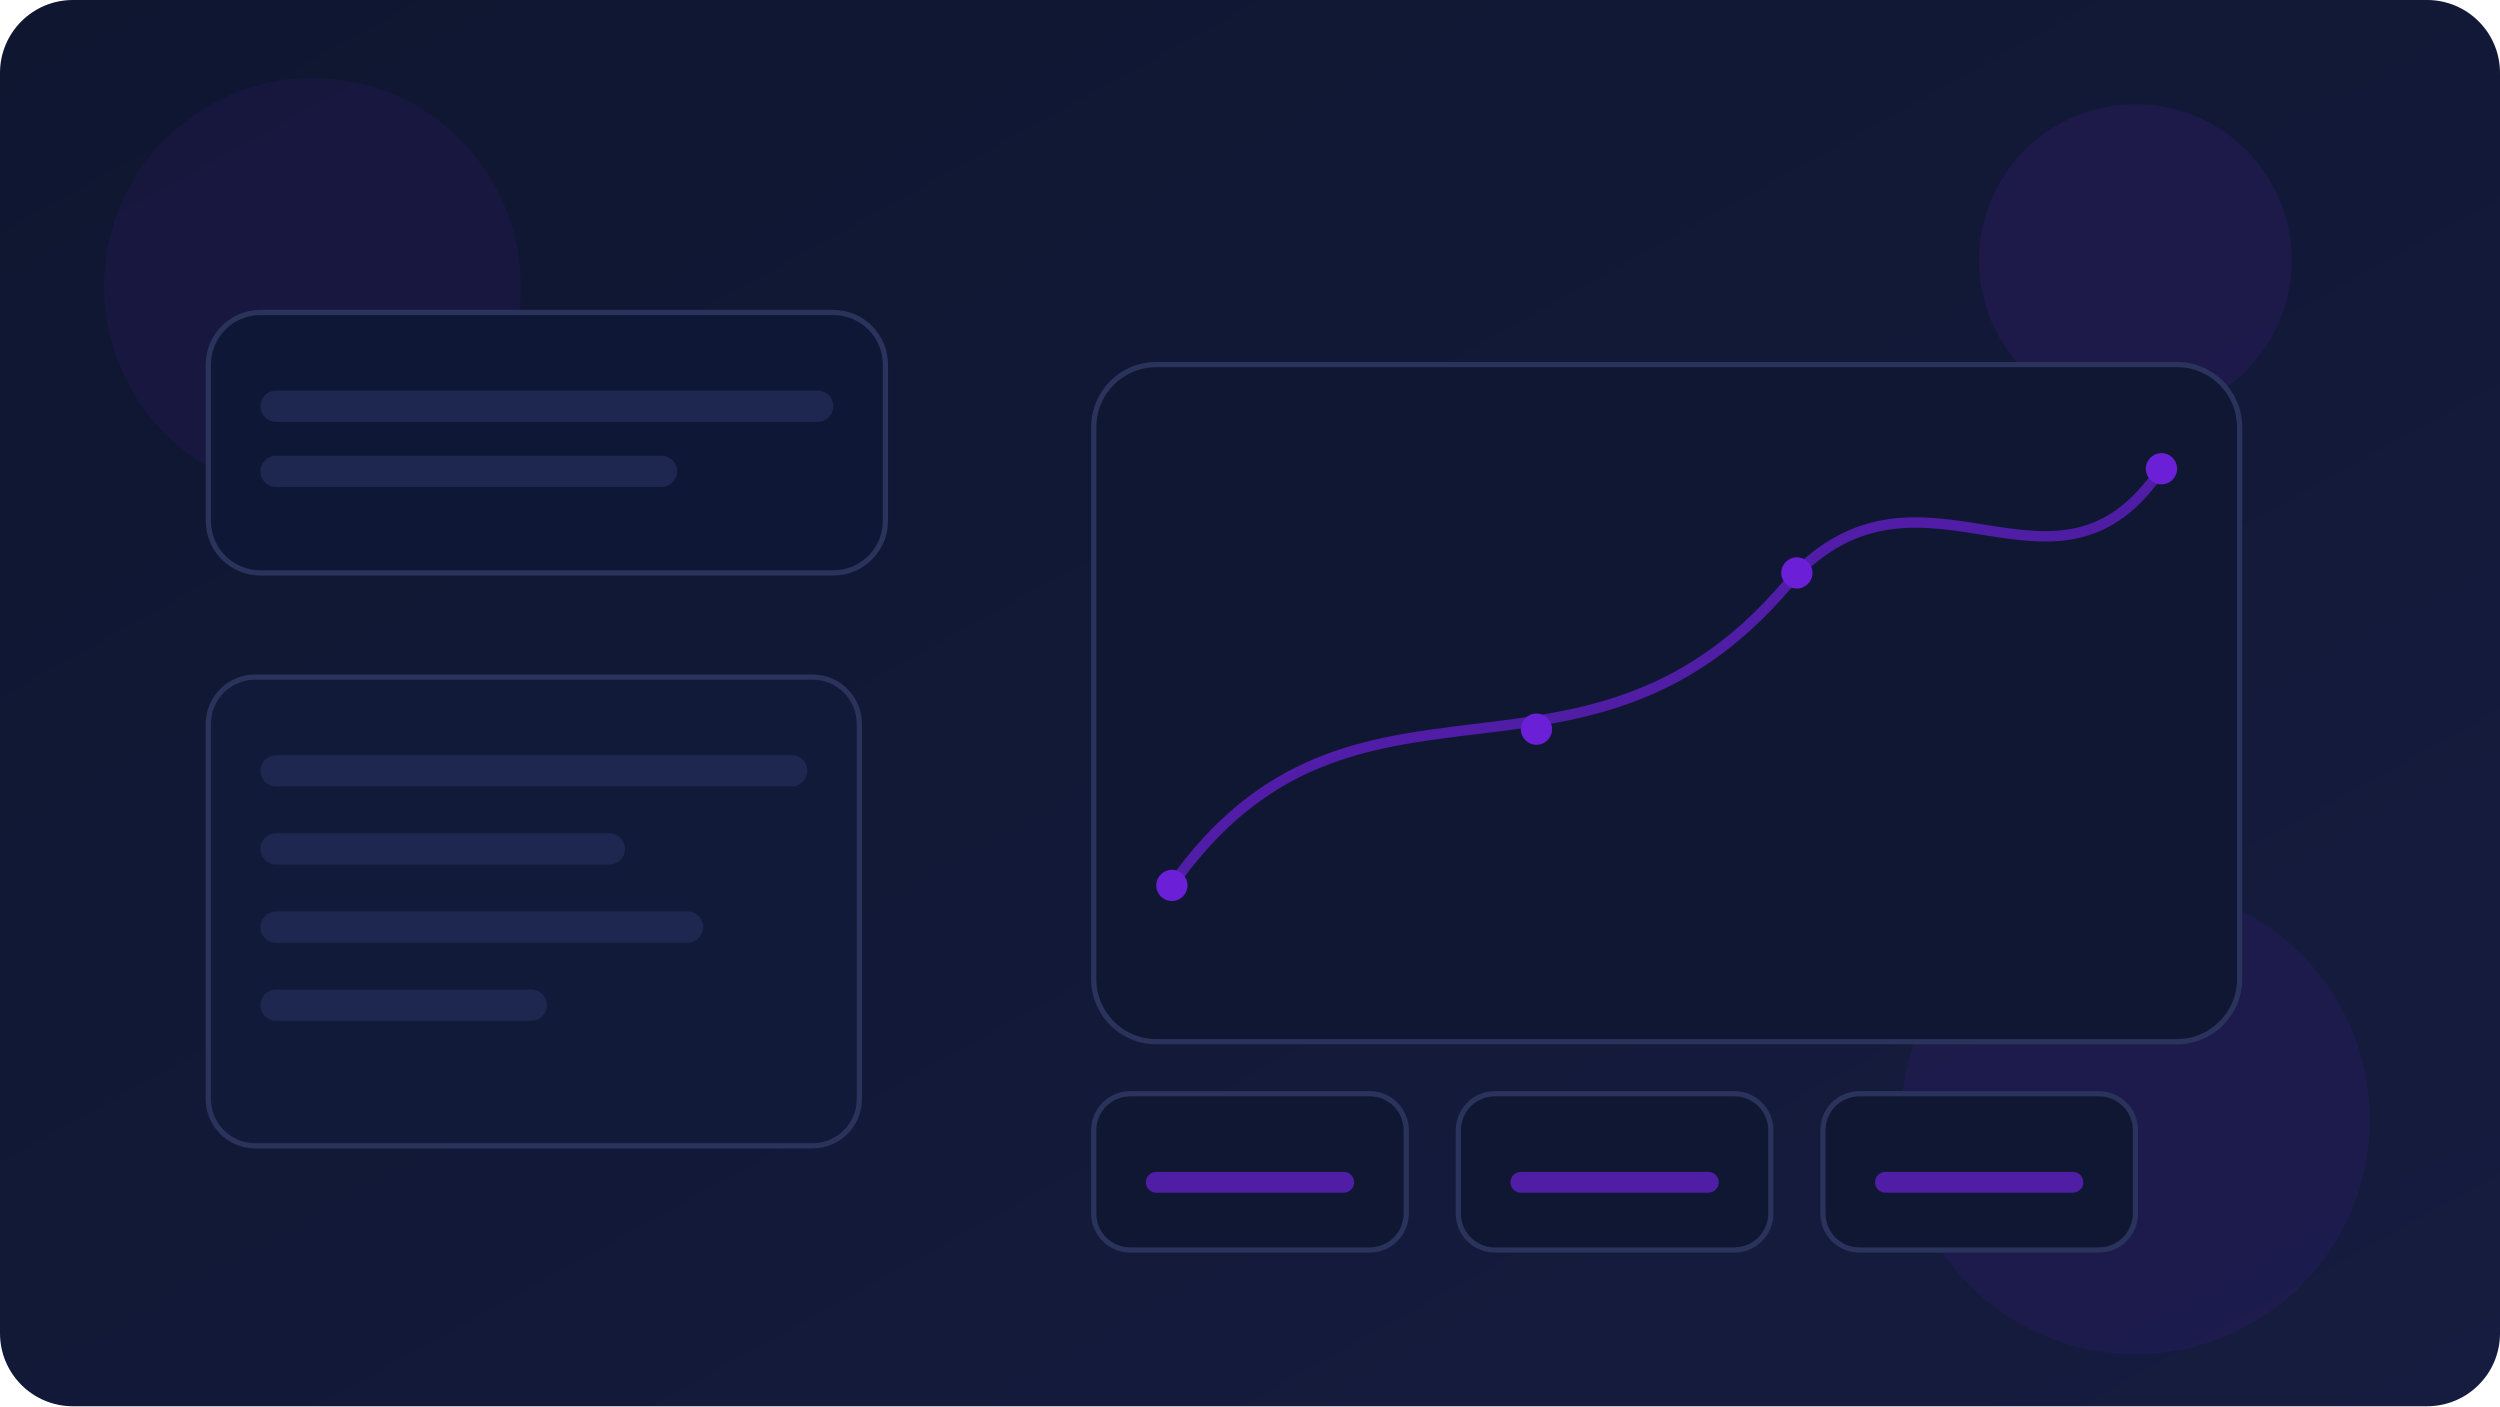
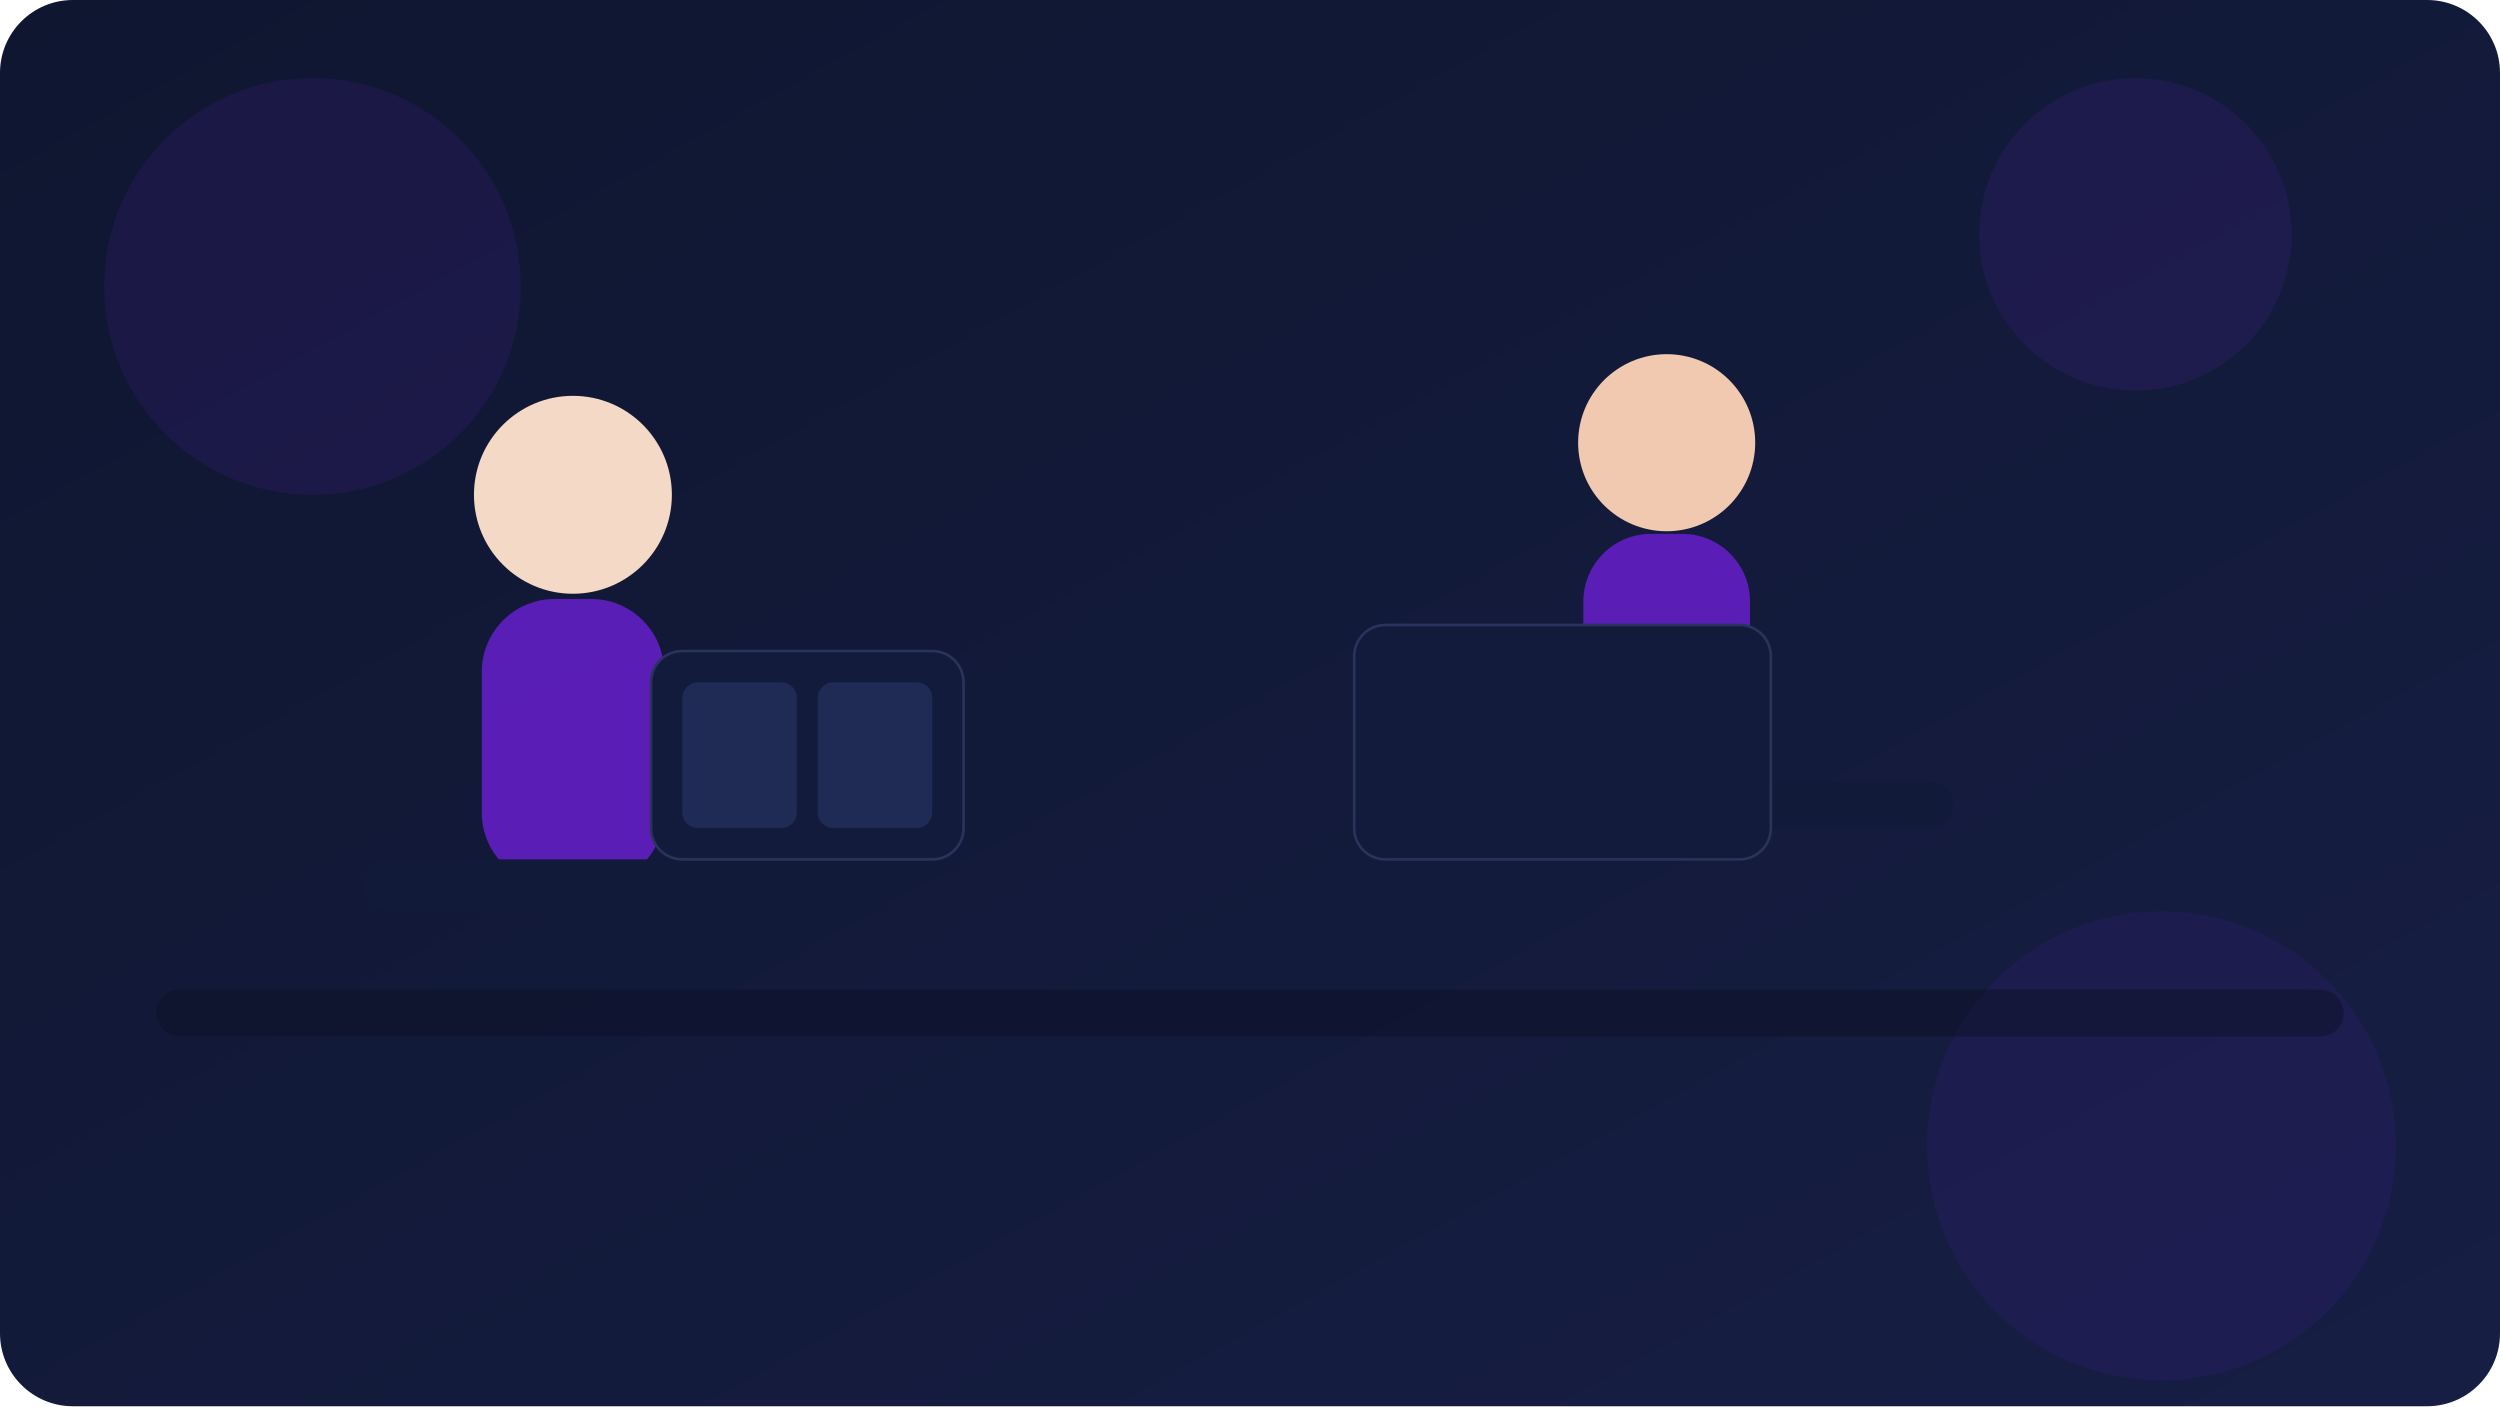
- <svg xmlns="http://www.w3.org/2000/svg" width="960" height="540" viewBox="0 0 960 540" role="img" aria-label="Company overview visual">
+ <svg xmlns="http://www.w3.org/2000/svg" width="960" height="540" viewBox="0 0 960 540" role="img" aria-label="Learning illustration">
  <defs>
-     <linearGradient id="bg" x1="0" x2="1" y1="0" y2="1">
+     <linearGradient id="bg" x1="0" y1="0" x2="1" y2="1">
      <stop offset="0%" stop-color="#0f1630" />
-       <stop offset="100%" stop-color="#151c3f" />
+       <stop offset="100%" stop-color="#161e44" />
    </linearGradient>
-     <linearGradient id="glow" x1="0" x2="1" y1="0" y2="1">
-       <stop offset="0%" stop-color="#6b1fd6" stop-opacity="0.8" />
-       <stop offset="100%" stop-color="#6b1fd6" stop-opacity="0.6" />
+     <linearGradient id="glow" x1="0" y1="0" x2="1" y2="1">
+       <stop offset="0%" stop-color="#6b1fd6" stop-opacity="0.9" />
+       <stop offset="100%" stop-color="#6b1fd6" stop-opacity="0.7" />
    </linearGradient>
  </defs>
  <rect width="960" height="540" rx="28" fill="url(#bg)" />
-   <circle cx="120" cy="110" r="80" fill="#6b1fd6" opacity="0.08" />
-   <circle cx="820" cy="100" r="60" fill="#6b1fd6" opacity="0.12" />
-   <circle cx="820" cy="430" r="90" fill="#6b1fd6" opacity="0.1" />
-   <rect x="80" y="260" width="250" height="180" rx="18" fill="#121a3a" stroke="#2a335b" stroke-width="2" />
-   <rect x="100" y="290" width="210" height="12" rx="6" fill="#1e2750" />
-   <rect x="100" y="320" width="140" height="12" rx="6" fill="#1e2750" />
-   <rect x="100" y="350" width="170" height="12" rx="6" fill="#1e2750" />
-   <rect x="100" y="380" width="110" height="12" rx="6" fill="#1e2750" />
-   <rect x="420" y="140" width="440" height="260" rx="24" fill="#101733" stroke="#2a335b" stroke-width="2" />
-   <path d="M450 340 C520 240, 610 320, 690 220 C740 170, 790 240, 830 180" stroke="url(#glow)" stroke-width="4" fill="none" />
-   <circle cx="450" cy="340" r="6" fill="#6b1fd6" />
-   <circle cx="590" cy="280" r="6" fill="#6b1fd6" />
-   <circle cx="690" cy="220" r="6" fill="#6b1fd6" />
-   <circle cx="830" cy="180" r="6" fill="#6b1fd6" />
-   <rect x="420" y="420" width="120" height="60" rx="14" fill="#101733" stroke="#2a335b" stroke-width="2" />
-   <rect x="560" y="420" width="120" height="60" rx="14" fill="#101733" stroke="#2a335b" stroke-width="2" />
-   <rect x="700" y="420" width="120" height="60" rx="14" fill="#101733" stroke="#2a335b" stroke-width="2" />
-   <rect x="440" y="450" width="80" height="8" rx="4" fill="#6b1fd6" opacity="0.7" />
-   <rect x="580" y="450" width="80" height="8" rx="4" fill="#6b1fd6" opacity="0.7" />
-   <rect x="720" y="450" width="80" height="8" rx="4" fill="#6b1fd6" opacity="0.7" />
-   <rect x="80" y="120" width="260" height="100" rx="20" fill="#0f1736" stroke="#2a335b" stroke-width="2" />
-   <rect x="100" y="150" width="220" height="12" rx="6" fill="#1e2750" />
-   <rect x="100" y="175" width="160" height="12" rx="6" fill="#1e2750" />
+   <circle cx="120" cy="110" r="80" fill="#6b1fd6" opacity="0.12" />
+   <circle cx="820" cy="90" r="60" fill="#6b1fd6" opacity="0.12" />
+   <circle cx="830" cy="440" r="90" fill="#6b1fd6" opacity="0.1" />
+   <rect x="60" y="380" width="840" height="18" rx="9" fill="#0b1026" opacity="0.5" />
+   <circle cx="220" cy="190" r="38" fill="#f3d9c6" />
+   <rect x="185" y="230" width="70" height="110" rx="28" fill="#6b1fd6" opacity="0.8" />
+   <rect x="140" y="330" width="170" height="20" rx="10" fill="#111a38" />
+   <circle cx="640" cy="170" r="34" fill="#f0c9b0" />
+   <rect x="608" y="205" width="64" height="100" rx="26" fill="#6b1fd6" opacity="0.8" />
+   <rect x="560" y="300" width="190" height="18" rx="9" fill="#111a38" />
+   <rect x="250" y="250" width="120" height="80" rx="12" fill="#121b3b" stroke="#2a335b" />
+   <rect x="262" y="262" width="44" height="56" rx="6" fill="#1f2a55" />
+   <rect x="314" y="262" width="44" height="56" rx="6" fill="#1f2a55" />
+   <rect x="520" y="240" width="160" height="90" rx="12" fill="#121b3b" stroke="#2a335b" />
+   <path d="M540 300 L660 300" stroke="url(#glow)" stroke-width="4" />
</svg>
